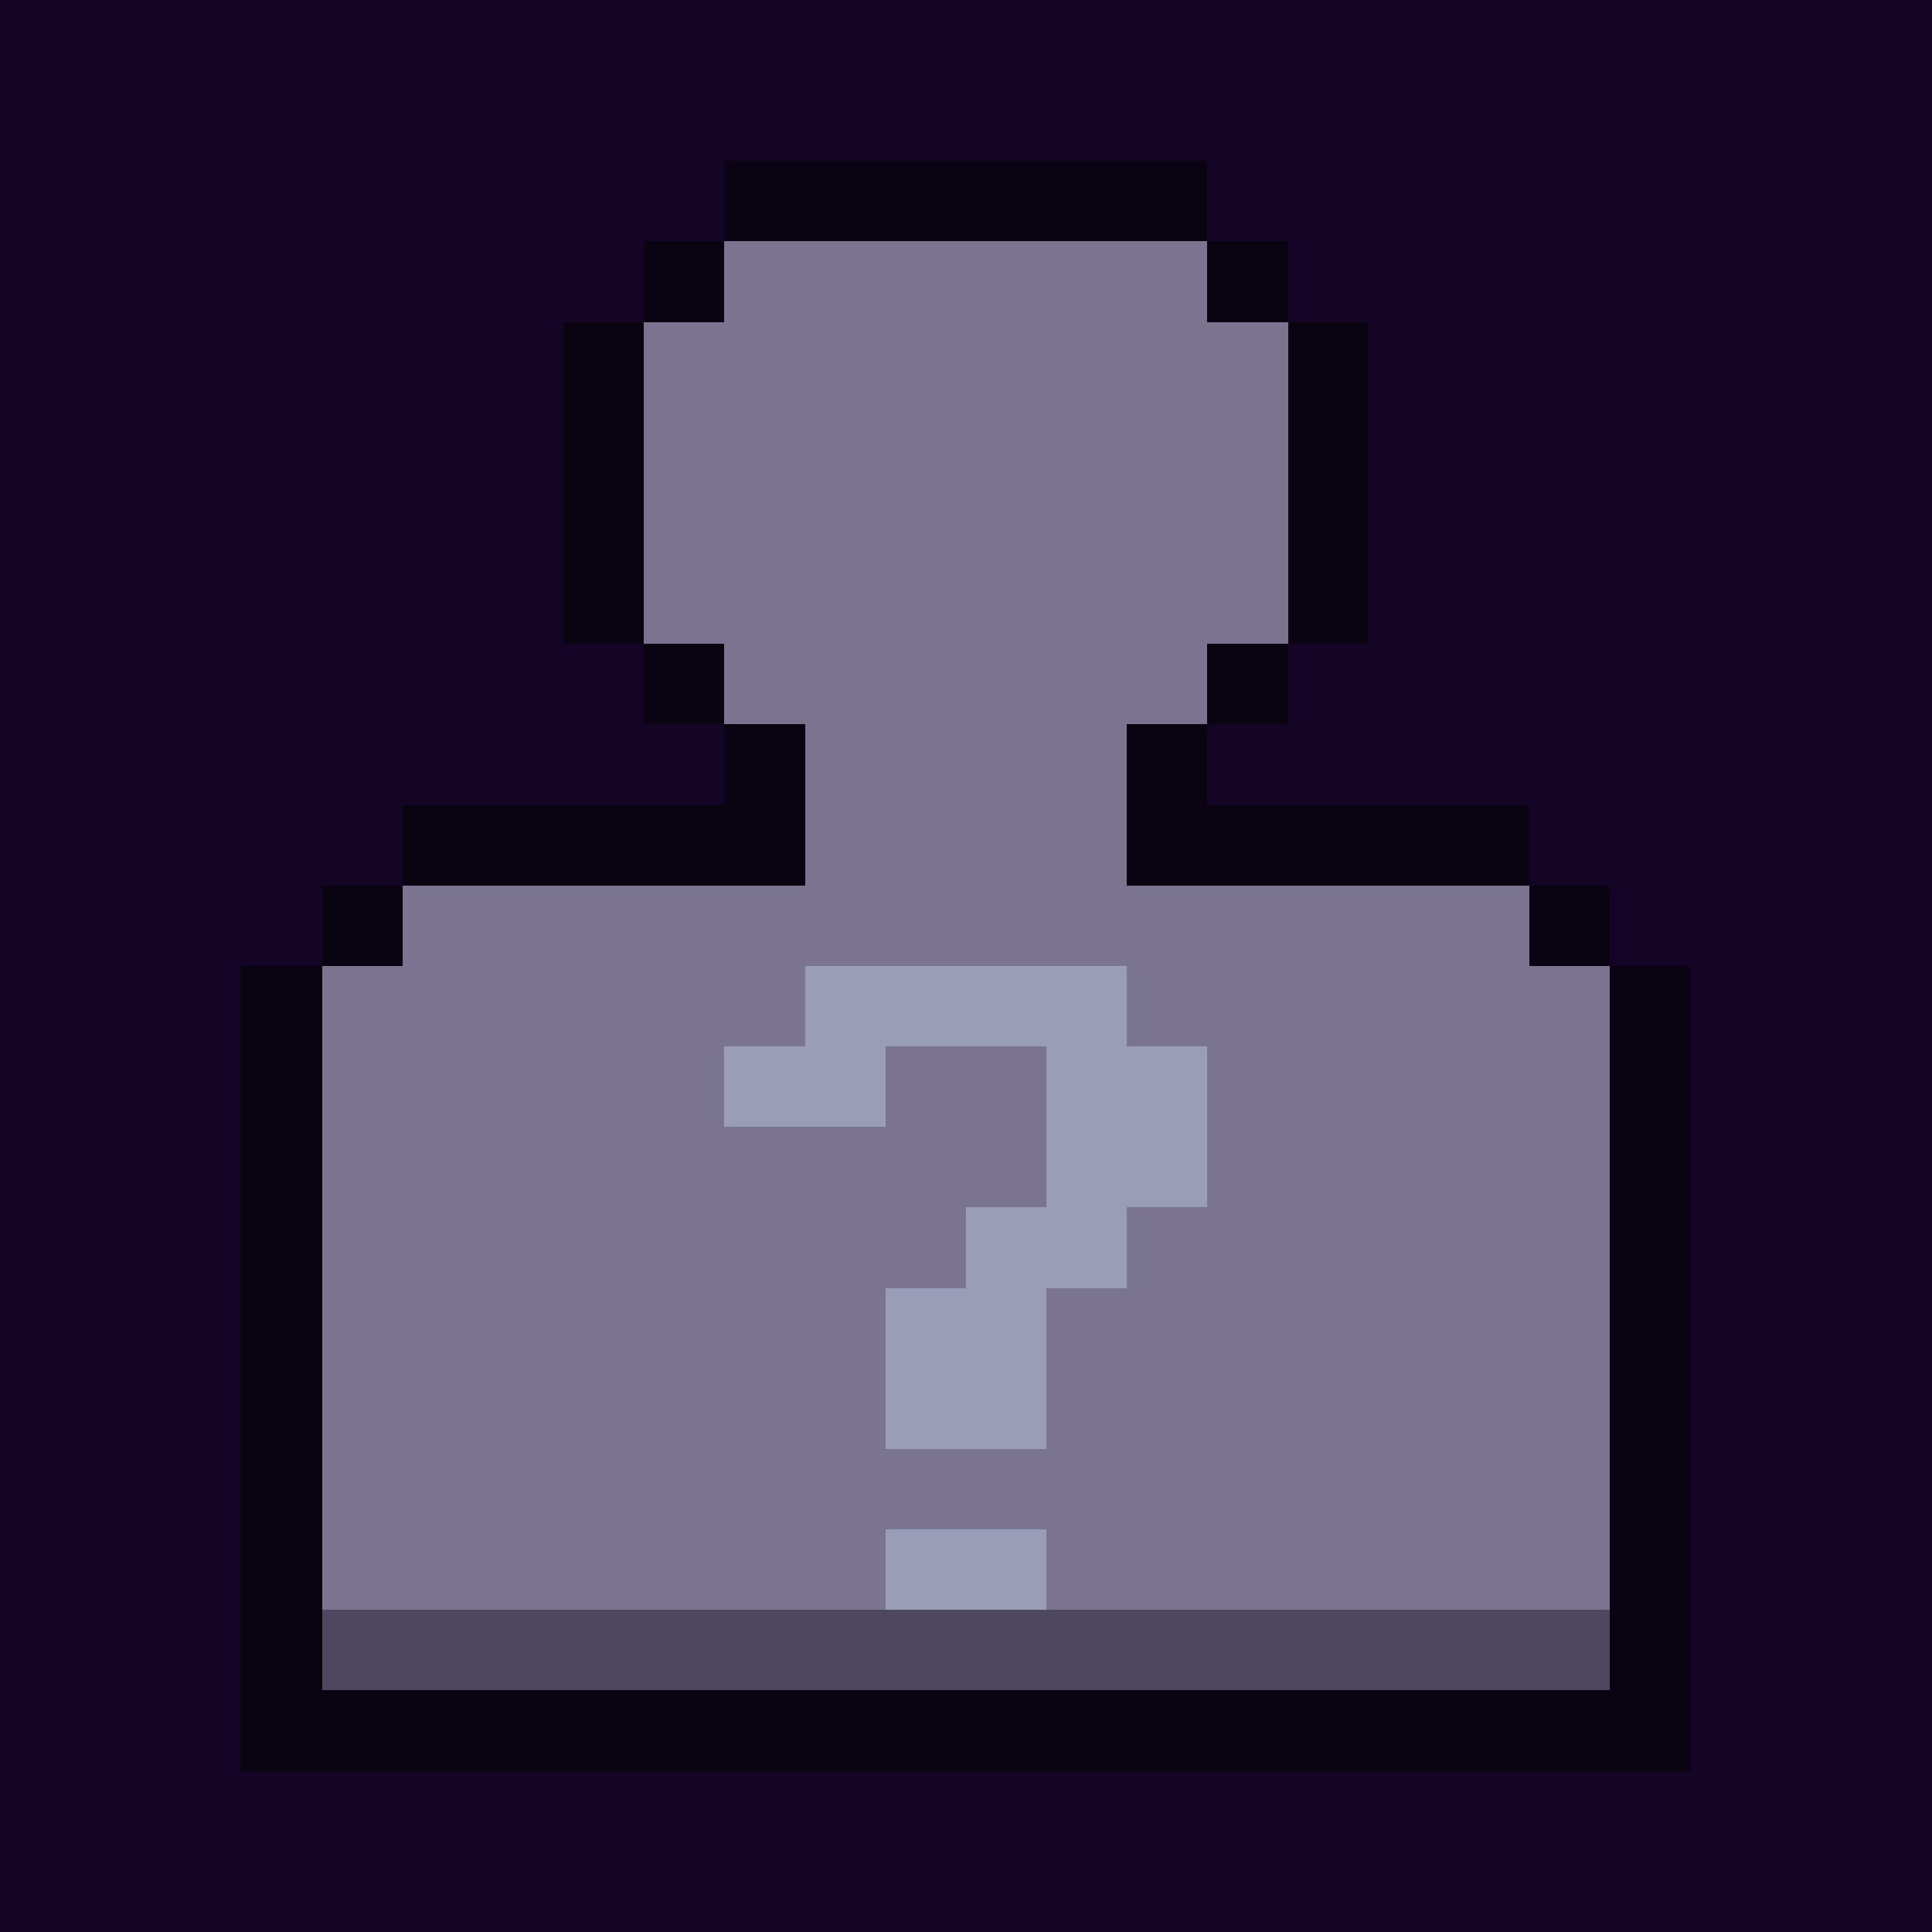
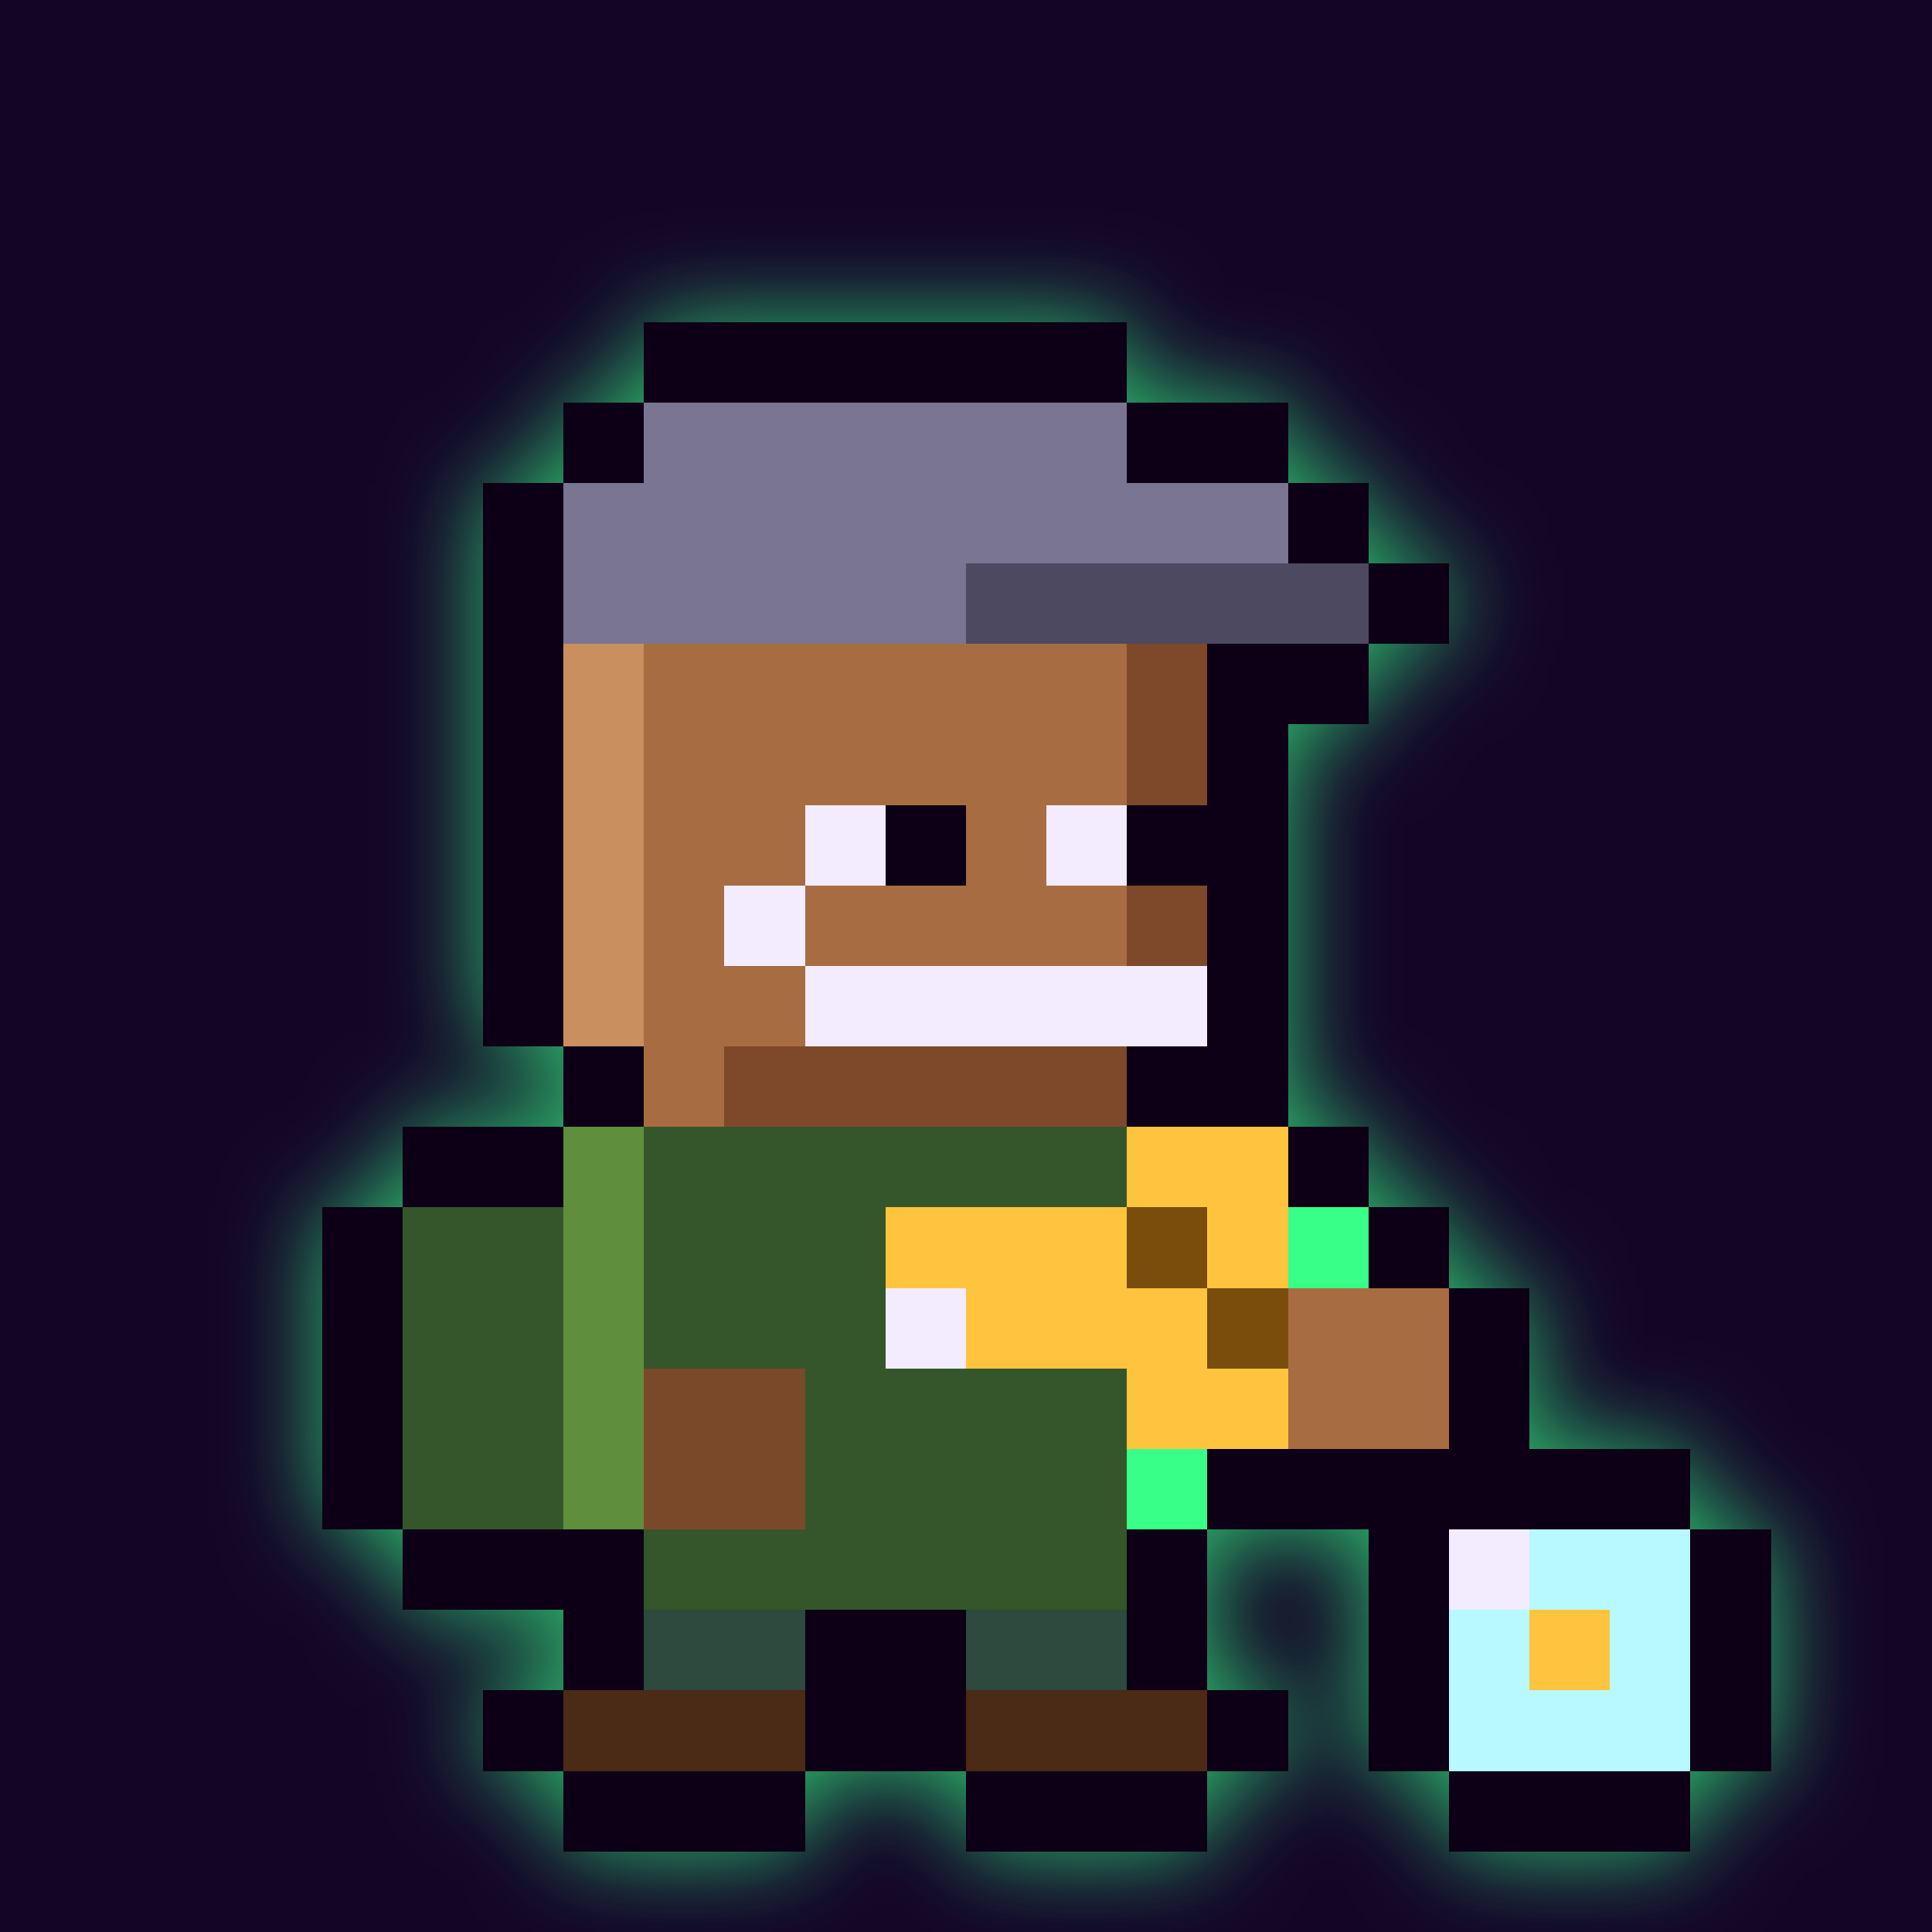
<svg xmlns="http://www.w3.org/2000/svg" width="96" height="96" viewBox="0 0 24 24" shape-rendering="crispEdges">
+   <filter id="glow-busker" x="-20%" y="-20%" width="140%" height="140%">
+     <feDropShadow dx="0" dy="0" stdDeviation="0.6" flood-color="#39ff88" flood-opacity="0.75" />
+   </filter>
  <rect width="24" height="24" fill="#140527" />
-   <path fill="#0a0412" d="M9 2h6v1h-6zM8 3h1v1h-1zM15 3h1v1h-1zM7 4h1v1h-1zM16 4h1v1h-1zM7 5h1v1h-1zM16 5h1v1h-1zM7 6h1v1h-1zM16 6h1v1h-1zM7 7h1v1h-1zM16 7h1v1h-1zM8 8h1v1h-1zM15 8h1v1h-1zM9 9h1v1h-1zM14 9h1v1h-1zM5 10h5v1h-5zM14 10h5v1h-5zM4 11h1v1h-1zM19 11h1v1h-1zM3 12h1v1h-1zM20 12h1v1h-1zM3 13h1v1h-1zM20 13h1v1h-1zM3 14h1v1h-1zM20 14h1v1h-1zM3 15h1v1h-1zM20 15h1v1h-1zM3 16h1v1h-1zM20 16h1v1h-1zM3 17h1v1h-1zM20 17h1v1h-1zM3 18h1v1h-1zM20 18h1v1h-1zM3 19h1v1h-1zM20 19h1v1h-1zM3 20h1v1h-1zM20 20h1v1h-1zM3 21h18v1h-18z" />
-   <path fill="#7a7490" d="M9 3h6v1h-6zM8 4h8v1h-8zM8 5h8v1h-8zM8 6h8v1h-8zM8 7h8v1h-8zM9 8h6v1h-6zM10 9h4v1h-4zM10 10h4v1h-4zM5 11h14v1h-14zM4 12h6v1h-6zM14 12h6v1h-6zM4 13h5v1h-5zM11 13h2v1h-2zM15 13h5v1h-5zM4 14h9v1h-9zM15 14h5v1h-5zM4 15h8v1h-8zM14 15h6v1h-6zM4 16h7v1h-7zM13 16h7v1h-7zM4 17h7v1h-7zM13 17h7v1h-7zM4 18h16v1h-16zM4 19h7v1h-7zM13 19h7v1h-7z" />
-   <path fill="#9a9db8" d="M10 12h4v1h-4zM9 13h2v1h-2zM13 13h2v1h-2zM13 14h2v1h-2zM12 15h2v1h-2zM11 16h2v1h-2zM11 17h2v1h-2zM11 19h2v1h-2z" />
-   <path fill="#4d4860" d="M4 20h16v1h-16z" />
+   <g filter="url(#glow-busker)">
+     <path fill="#0a0412" d="M8 4h6v1h-6zM7 5h1v1h-1zM14 5h2v1h-2zM6 6h1v1h-1zM16 6h1v1h-1zM6 7h1v1h-1zM17 7h1v1h-1zM6 8h1v1h-1zM15 8h2v1h-2zM6 9h1v1h-1zM15 9h1v1h-1zM6 10h1v1h-1zM11 10h1v1h-1zM14 10h2v1h-2zM6 11h1v1h-1zM15 11h1v1h-1zM6 12h1v1h-1zM15 12h1v1h-1zM7 13h1v1h-1zM14 13h2v1h-2zM5 14h2v1h-2zM16 14h1v1h-1zM4 15h1v1h-1zM17 15h1v1h-1zM4 16h1v1h-1zM18 16h1v1h-1zM4 17h1v1h-1zM18 17h1v1h-1zM4 18h1v1h-1zM15 18h6v1h-6zM5 19h3v1h-3zM14 19h1v1h-1zM17 19h1v1h-1zM21 19h1v1h-1zM7 20h1v1h-1zM10 20h2v1h-2zM14 20h1v1h-1zM17 20h1v1h-1zM21 20h1v1h-1zM6 21h1v1h-1zM10 21h2v1h-2zM15 21h1v1h-1zM17 21h1v1h-1zM21 21h1v1h-1zM7 22h3v1h-3zM12 22h3v1h-3zM18 22h3v1h-3z" />
+     <path fill="#7a7490" d="M8 5h6v1h-6zM7 6h9v1h-9zM7 7h5v1h-5z" />
+     <path fill="#4d4860" d="M12 7h5v1h-5z" />
+     <path fill="#c98f5e" d="M7 8h1v1h-1zM7 9h1v1h-1zM7 10h1v1h-1zM7 11h1v1h-1zM7 12h1v1h-1z" />
+     <path fill="#a86c42" d="M8 8h6v1h-6zM8 9h6v1h-6zM8 10h2v1h-2zM12 10h1v1h-1zM8 11h1v1h-1zM10 11h4v1h-4zM8 12h2v1h-2zM8 13h1v1h-1zM16 16h2v1h-2zM16 17h2v1h-2z" />
+     <path fill="#7d4a2b" d="M14 8h1v1h-1zM14 9h1v1h-1zM14 11h1v1h-1zM9 13h5v1h-5z" />
+     <path fill="#f3ecff" d="M10 10h1v1h-1zM13 10h1v1h-1zM9 11h1v1h-1zM10 12h5v1h-5zM11 16h1v1h-1zM18 19h1v1h-1z" />
+     <path fill="#5f8f3e" d="M7 14h1v1h-1zM7 15h1v1h-1zM7 16h1v1h-1zM7 17h1v1h-1zM7 18h1v1h-1z" />
+     <path fill="#35562a" d="M8 14h6v1h-6zM5 15h2v1h-2zM8 15h3v1h-3zM5 16h2v1h-2zM8 16h3v1h-3zM5 17h2v1h-2zM10 17h4v1h-4zM5 18h2v1h-2zM10 18h4v1h-4zM8 19h6v1h-6z" />
+     <path fill="#ffc43d" d="M14 14h2v1h-2zM11 15h3v1h-3zM15 15h1v1h-1zM12 16h3v1h-3zM14 17h2v1h-2zM19 20h1v1h-1z" />
+     <path fill="#7a4e0e" d="M14 15h1v1h-1zM15 16h1v1h-1z" />
+     <path fill="#39ff88" d="M16 15h1v1h-1zM14 18h1v1h-1z" />
+     <path fill="#7a4a2a" d="M8 17h2v1h-2zM8 18h2v1h-2z" />
+     <path fill="#b8f8ff" d="M19 19h2v1h-2zM18 20h1v1h-1zM20 20h1v1h-1zM18 21h3v1h-3z" />
+     <path fill="#2e4a3c" d="M8 20h2v1h-2zM12 20h2v1h-2z" />
+     <path fill="#4c2c18" d="M7 21h3v1h-3zM12 21h3v1h-3z" />
+   </g>
</svg>
